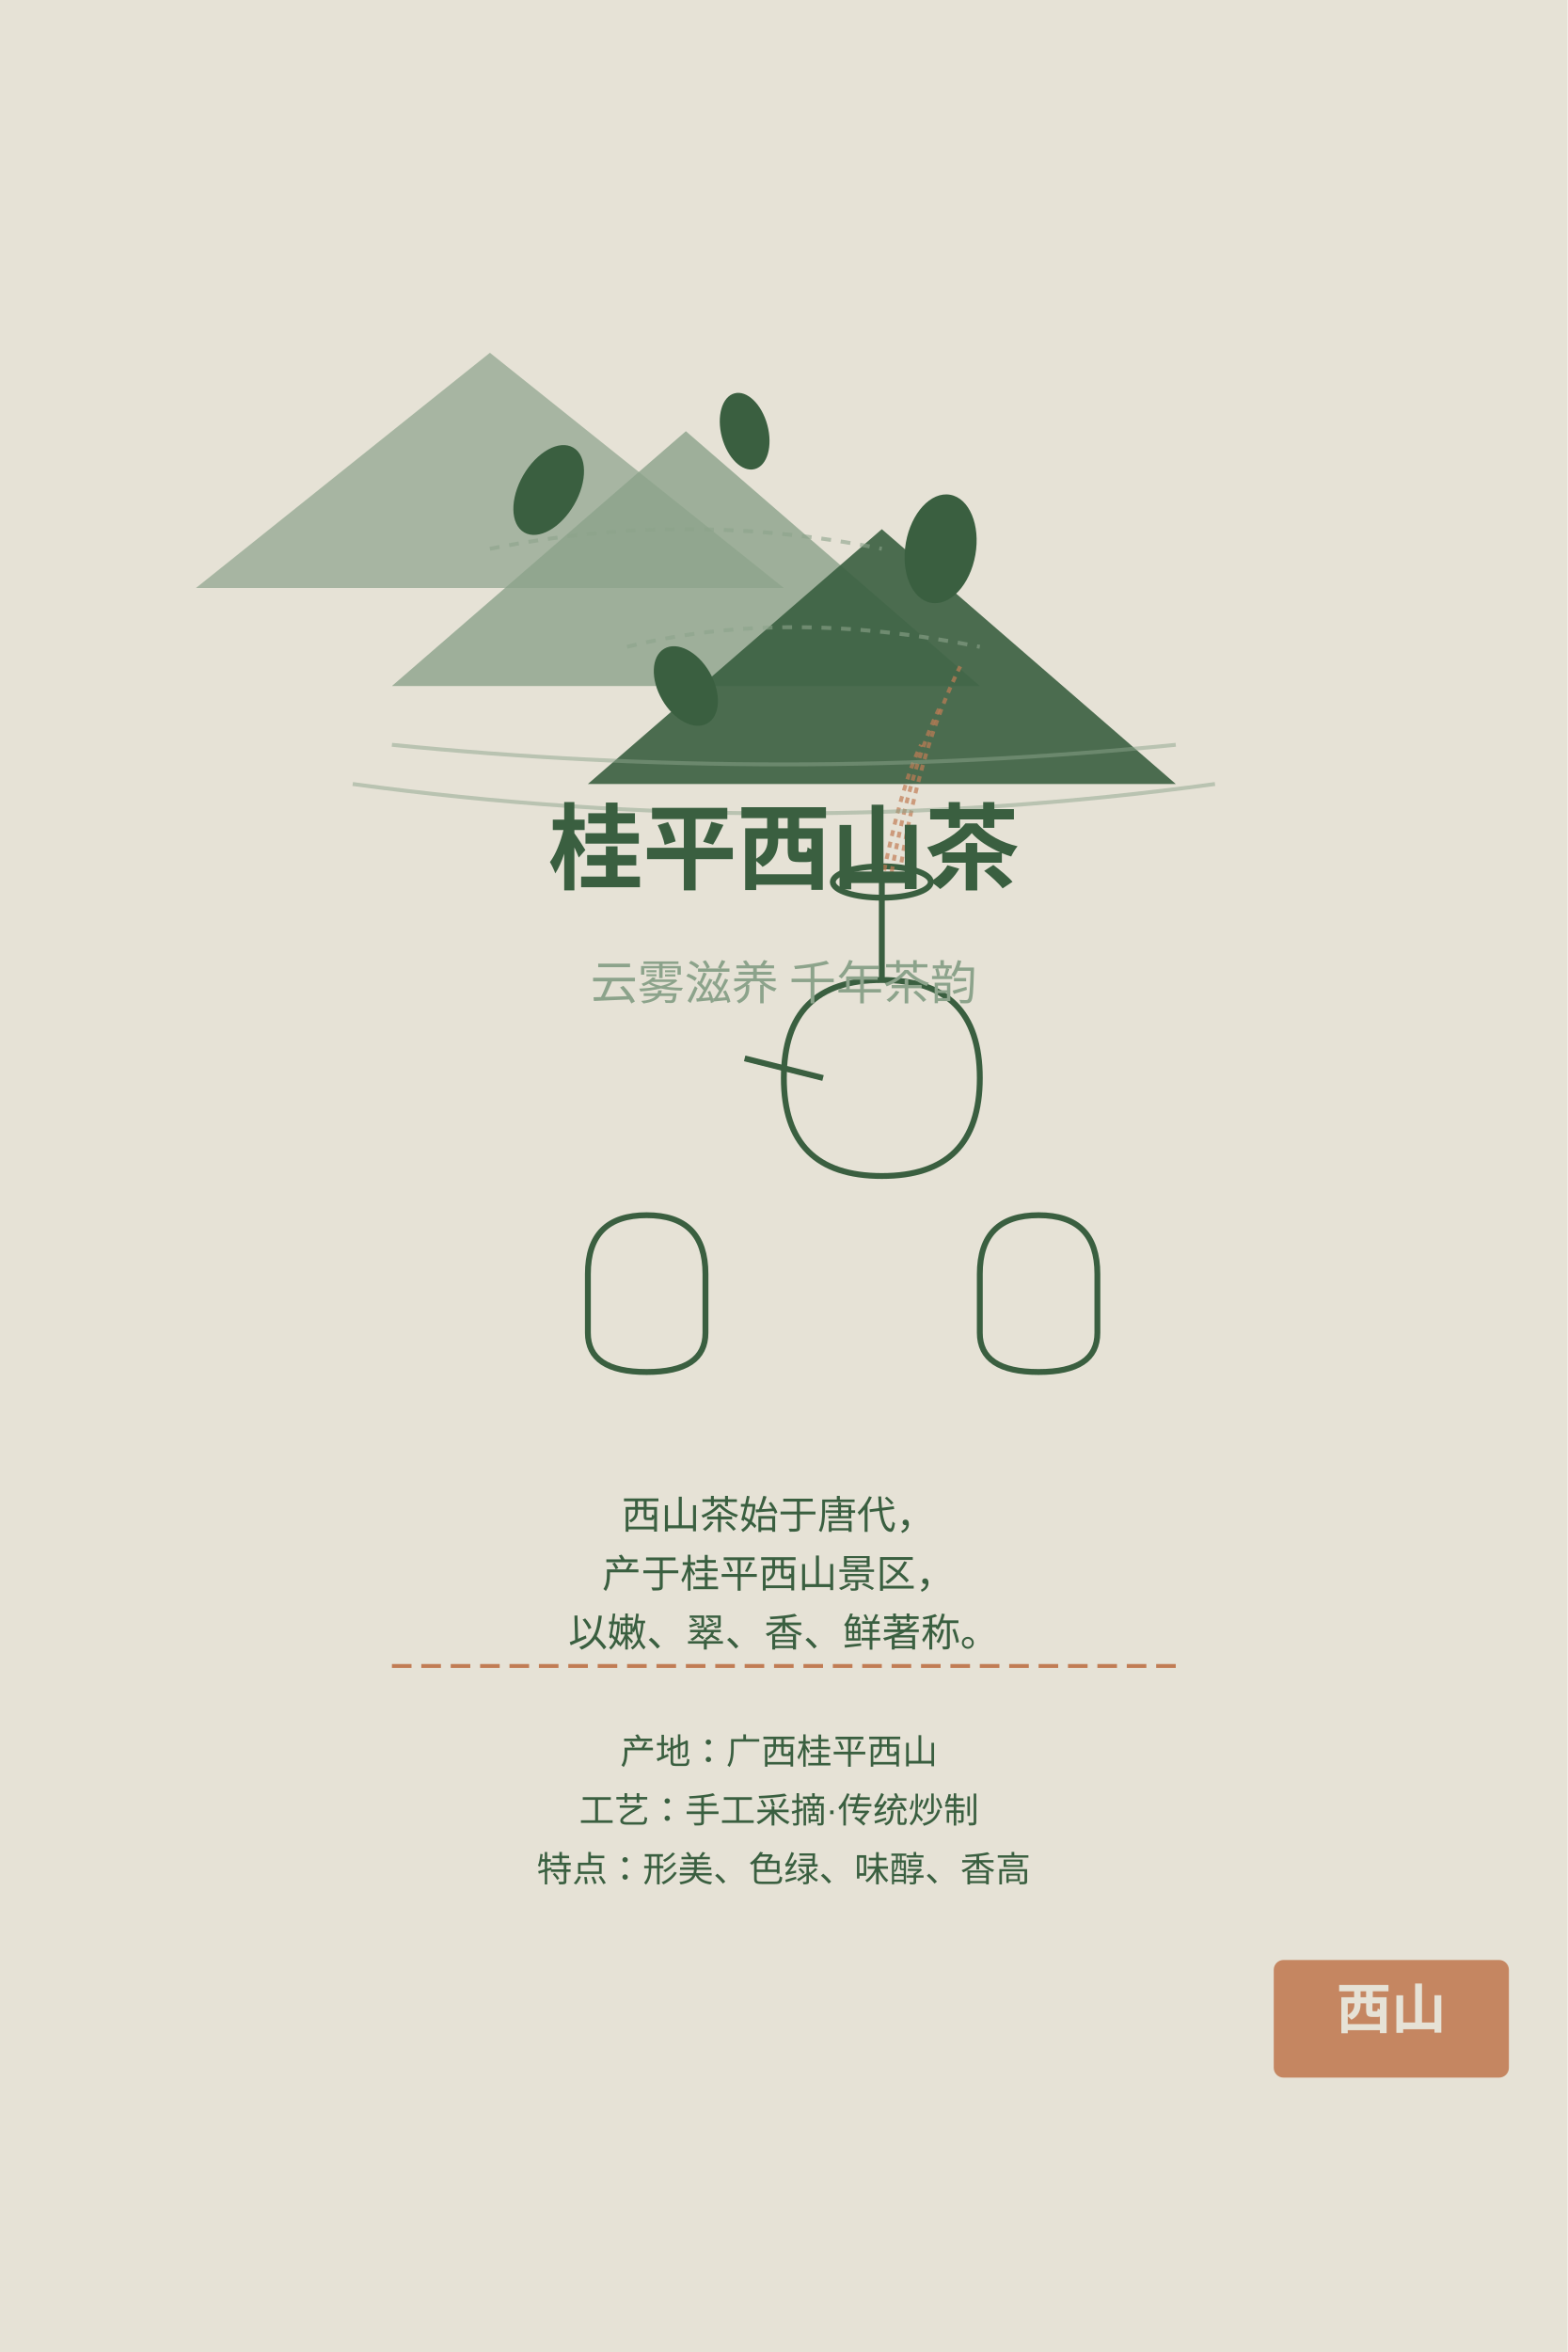
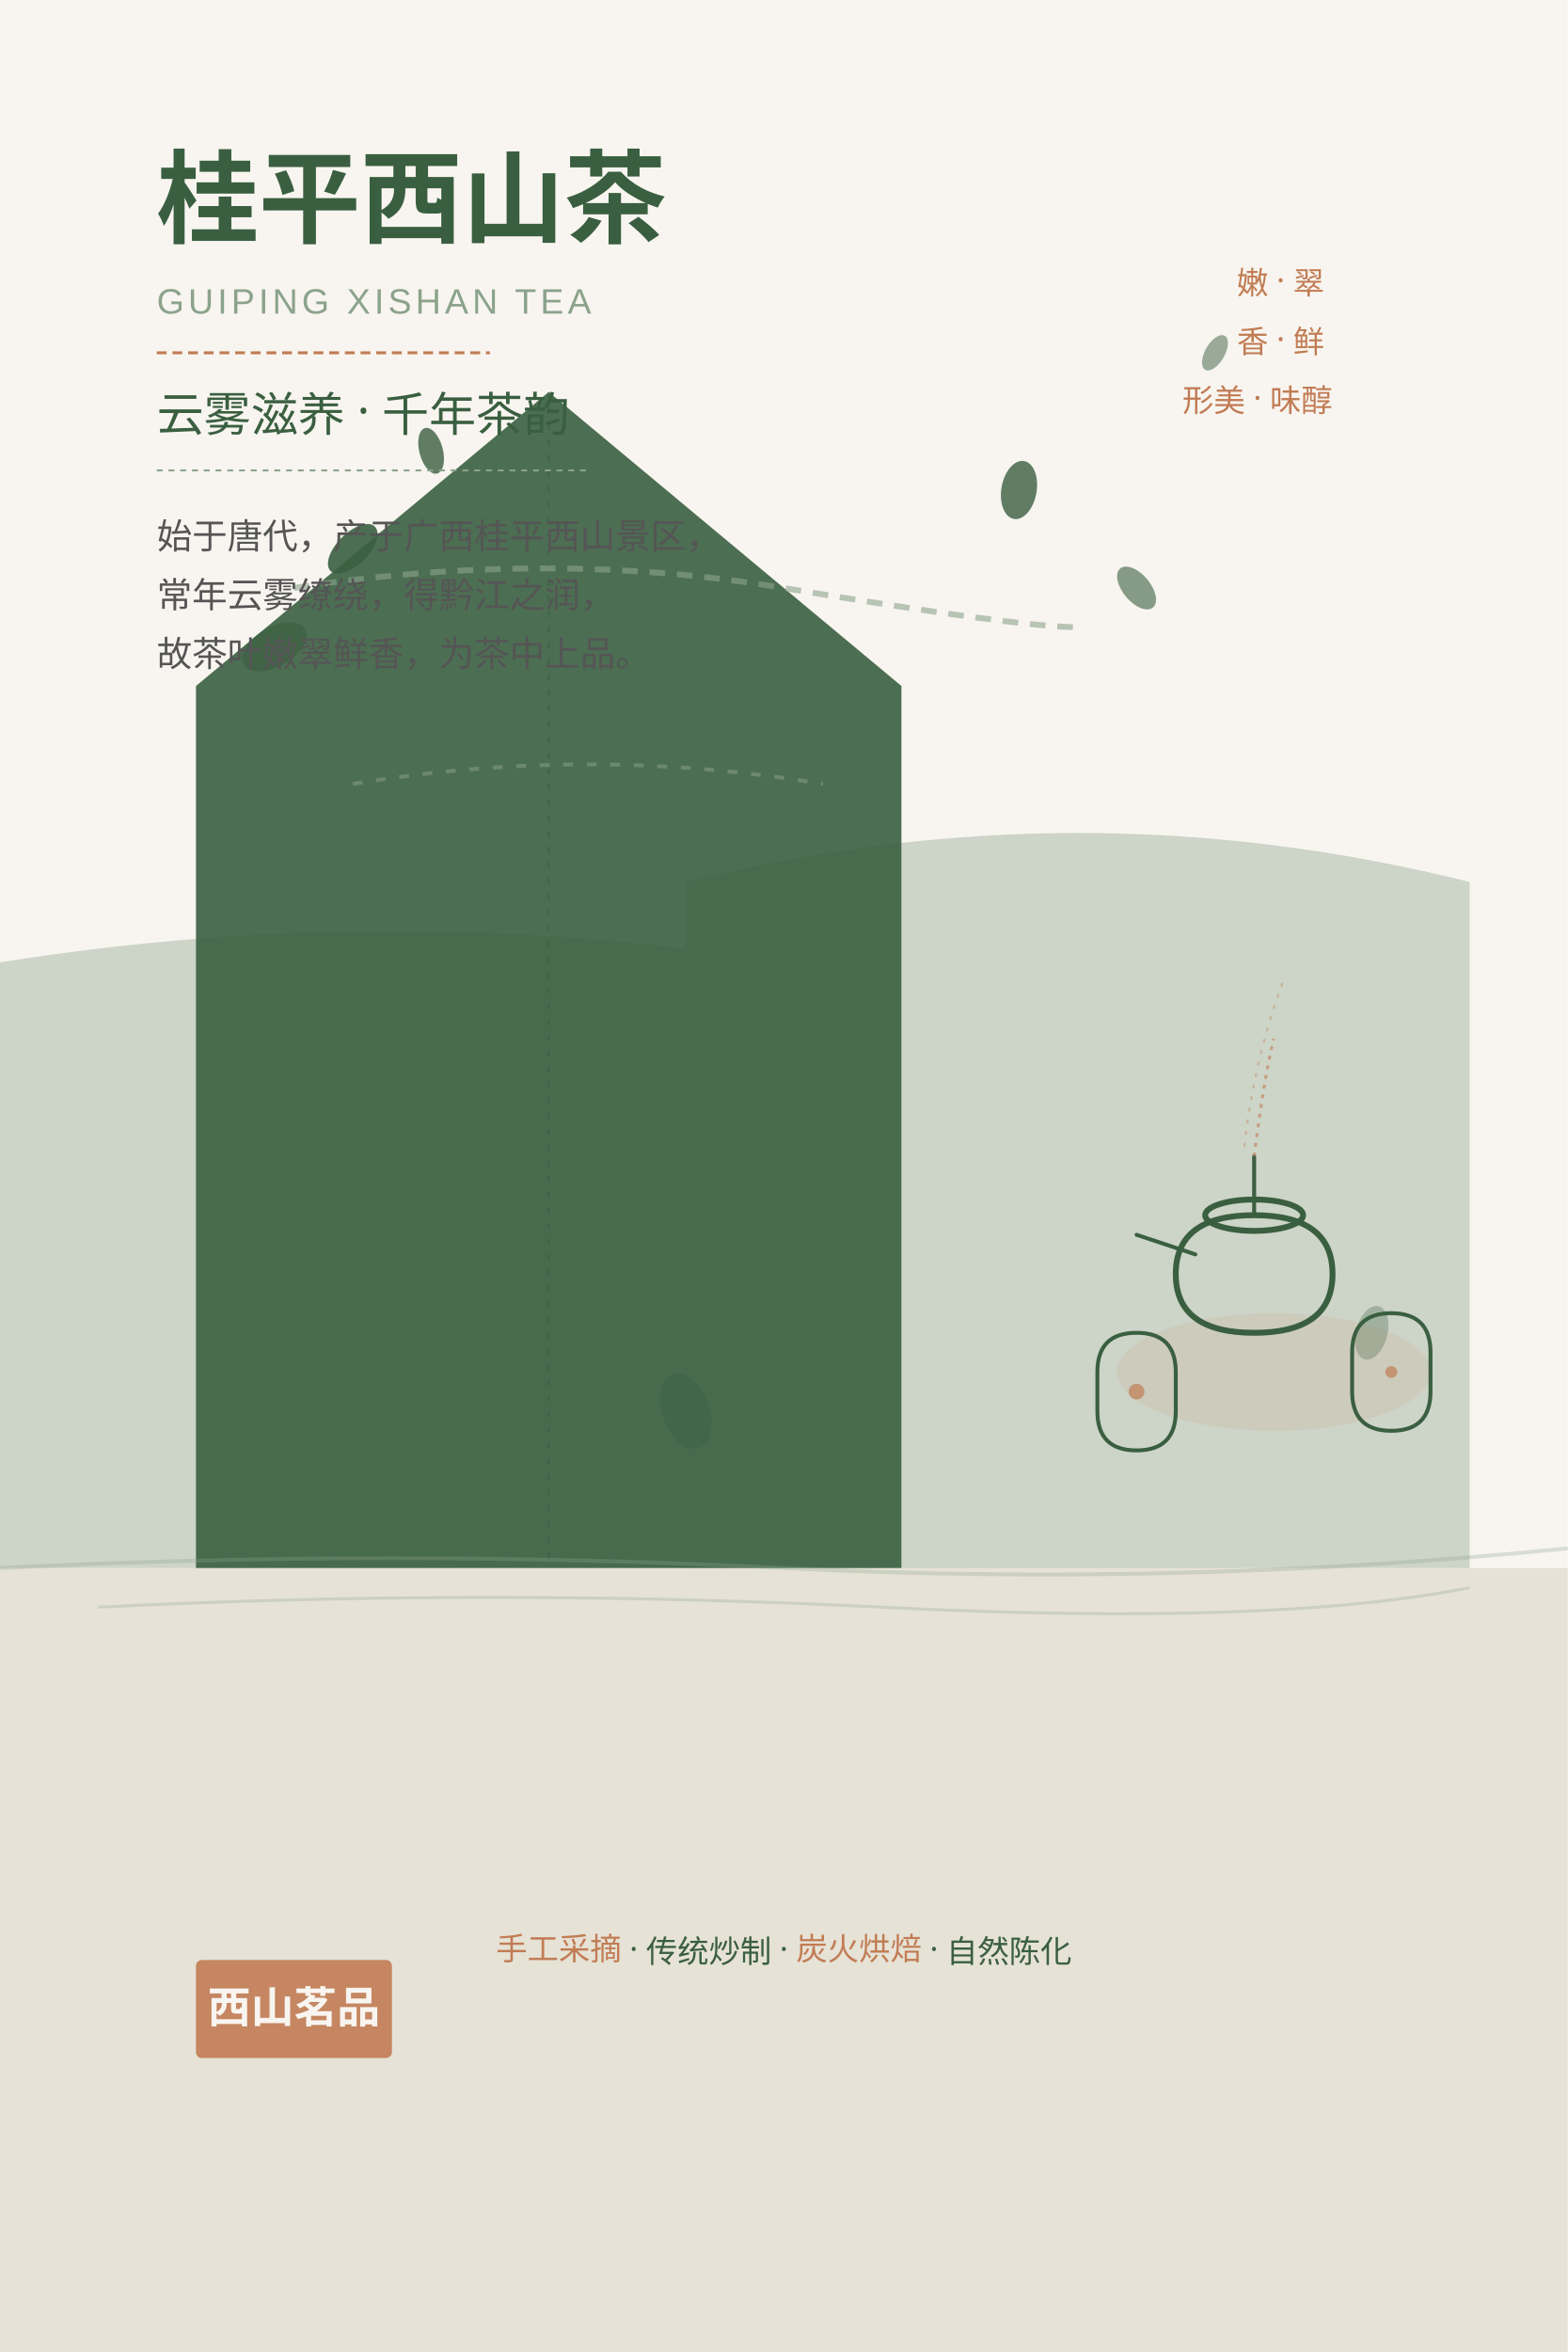
<svg xmlns="http://www.w3.org/2000/svg" width="800" height="1200" viewBox="0 0 800 1200">
-   <rect width="800" height="1200" fill="#E6E2D6" />
-   <path d="M100,300 L250,180 L400,300" fill="#8CA38B" opacity="0.7" />
-   <path d="M200,350 L350,220 L500,350" fill="#8CA38B" opacity="0.8" />
-   <path d="M300,400 L450,270 L600,400" fill="#3A5F40" opacity="0.9" />
-   <path d="M250,280 Q350,260 450,280" stroke="#8CA38B" fill="none" stroke-width="2" stroke-dasharray="5,5" opacity="0.6" />
-   <path d="M320,330 Q400,310 500,330" stroke="#8CA38B" fill="none" stroke-width="2" stroke-dasharray="5,5" opacity="0.6" />
-   <ellipse cx="280" cy="250" rx="15" ry="25" fill="#3A5F40" transform="rotate(30 280 250)" />
-   <ellipse cx="380" cy="220" rx="12" ry="20" fill="#3A5F40" transform="rotate(-15 380 220)" />
-   <ellipse cx="480" cy="280" rx="18" ry="28" fill="#3A5F40" transform="rotate(10 480 280)" />
-   <ellipse cx="350" cy="350" rx="14" ry="22" fill="#3A5F40" transform="rotate(-30 350 350)" />
-   <path d="M400,550 Q400,500 450,500 Q500,500 500,550 Q500,600 450,600 Q400,600 400,550" stroke="#3A5F40" fill="none" stroke-width="3" />
-   <path d="M450,500 L450,450 M420,550 L380,540" stroke="#3A5F40" stroke-width="3" fill="none" />
-   <ellipse cx="450" cy="450" rx="25" ry="8" stroke="#3A5F40" fill="none" stroke-width="3" />
-   <path d="M300,650 Q300,620 330,620 Q360,620 360,650 L360,680 Q360,700 330,700 Q300,700 300,680 Z" stroke="#3A5F40" fill="none" stroke-width="3" />
-   <path d="M500,650 Q500,620 530,620 Q560,620 560,650 L560,680 Q560,700 530,700 Q500,700 500,680 Z" stroke="#3A5F40" fill="none" stroke-width="3" />
-   <path d="M450,450 Q460,400 470,380" stroke="#C17C54" fill="none" stroke-width="2" stroke-dasharray="3,3" opacity="0.7" />
-   <path d="M455,445 Q465,390 480,360" stroke="#C17C54" fill="none" stroke-width="2" stroke-dasharray="3,3" opacity="0.7" />
-   <path d="M460,440 Q470,380 490,340" stroke="#C17C54" fill="none" stroke-width="2" stroke-dasharray="3,3" opacity="0.7" />
-   <path d="M200,380 Q400,400 600,380" stroke="#8CA38B" fill="none" stroke-width="2" opacity="0.5" />
-   <path d="M180,400 Q400,430 620,400" stroke="#8CA38B" fill="none" stroke-width="2" opacity="0.5" />
-   <text x="400" y="450" text-anchor="middle" font-family="Arial" font-size="48" font-weight="bold" fill="#3A5F40">桂平西山茶</text>
-   <text x="400" y="510" text-anchor="middle" font-family="Arial" font-size="24" fill="#8CA38B">云雾滋养 千年茶韵</text>
-   <text x="400" y="780" text-anchor="middle" font-family="Arial" font-size="20" fill="#3A5F40">
-     <tspan x="400" dy="0">西山茶始于唐代，</tspan>
-     <tspan x="400" dy="30">产于桂平西山景区，</tspan>
-     <tspan x="400" dy="30">以嫩、翠、香、鲜著称。</tspan>
-   </text>
-   <line x1="200" y1="850" x2="600" y2="850" stroke="#C17C54" stroke-width="2" stroke-dasharray="10,5" />
-   <text x="400" y="900" text-anchor="middle" font-family="Arial" font-size="18" fill="#3A5F40">
-     <tspan x="400" dy="0">产地：广西桂平西山</tspan>
-     <tspan x="400" dy="30">工艺：手工采摘·传统炒制</tspan>
-     <tspan x="400" dy="30">特点：形美、色绿、味醇、香高</tspan>
-   </text>
-   <rect x="650" y="1000" width="120" height="60" fill="#C17C54" opacity="0.9" rx="5" />
-   <text x="710" y="1035" text-anchor="middle" font-family="Arial" font-size="28" fill="#E6E2D6" font-weight="bold">西山</text>
+   <rect width="800" height="1200" fill="#F8F5F0" />
+   <rect x="0" y="800" width="800" height="400" fill="#E6E2D6" />
+   <g id="distant-mountains" opacity="0.4">
+     <path d="M-50,500 Q200,450 450,500 L450,800 L-50,800 Z" fill="#8CA38B" />
+     <path d="M350,450 Q550,400 750,450 L750,800 L350,800 Z" fill="#8CA38B" />
+   </g>
+   <g id="main-mountains">
+     <path d="M100,350 L280,200 L460,350 L460,800 L100,800 Z" fill="#3A5F40" opacity="0.9" />
+     <path d="M280,200 L280,800" stroke="#2C4B2F" stroke-width="1" stroke-dasharray="3,5" opacity="0.3" />
+     <path d="M150,300 Q280,280 400,300 T550,320" stroke="#8CA38B" stroke-width="3" fill="none" stroke-dasharray="8,6" opacity="0.6" />
+     <path d="M180,400 Q300,380 420,400" stroke="#8CA38B" stroke-width="2" fill="none" stroke-dasharray="5,7" opacity="0.5" />
+   </g>
+   <g id="floating-leaves">
+     <ellipse cx="180" cy="280" rx="8" ry="16" fill="#3A5F40" opacity="0.9" transform="rotate(45 180 280)" />
+     <ellipse cx="220" cy="230" rx="6" ry="12" fill="#3A5F40" opacity="0.8" transform="rotate(-15 220 230)" />
+     <ellipse cx="140" cy="330" rx="10" ry="18" fill="#3A5F40" opacity="0.7" transform="rotate(60 140 330)" />
+     <ellipse cx="520" cy="250" rx="9" ry="15" fill="#3A5F40" opacity="0.8" transform="rotate(10 520 250)" />
+     <ellipse cx="580" cy="300" rx="7" ry="13" fill="#3A5F40" opacity="0.6" transform="rotate(-40 580 300)" />
+     <ellipse cx="620" cy="180" rx="5" ry="10" fill="#3A5F40" opacity="0.5" transform="rotate(30 620 180)" />
+     <ellipse cx="350" cy="720" rx="12" ry="20" fill="#3A5F40" opacity="0.4" transform="rotate(-20 350 720)" />
+     <ellipse cx="700" cy="680" rx="8" ry="14" fill="#3A5F40" opacity="0.3" transform="rotate(15 700 680)" />
+   </g>
+   <g id="tea-set-group">
+     <ellipse cx="650" cy="700" rx="80" ry="30" fill="#C17C54" opacity="0.1" />
+     <path d="M600,650 Q600,620 640,620 Q680,620 680,650 Q680,680 640,680 Q600,680 600,650" stroke="#3A5F40" stroke-width="3" fill="none" stroke-linecap="round" />
+     <ellipse cx="640" cy="620" rx="25" ry="8" stroke="#3A5F40" stroke-width="3" fill="none" />
+     <path d="M640,620 L640,590 M610,640 L580,630" stroke="#3A5F40" stroke-width="2" stroke-linecap="round" />
+     <path d="M560,700 Q560,680 580,680 Q600,680 600,700 L600,720 Q600,740 580,740 Q560,740 560,720 Z" stroke="#3A5F40" stroke-width="2" fill="none" />
+     <path d="M690,690 Q690,670 710,670 Q730,670 730,690 L730,710 Q730,730 710,730 Q690,730 690,710 Z" stroke="#3A5F40" stroke-width="2" fill="none" />
+     <circle cx="580" cy="710" r="4" fill="#C17C54" opacity="0.7" />
+     <circle cx="710" cy="700" r="3" fill="#C17C54" opacity="0.7" />
+     <path d="M640,590 Q645,550 650,530" stroke="#C17C54" stroke-width="1.5" fill="none" stroke-dasharray="2,3" opacity="0.6" />
+     <path d="M635,585 Q640,540 655,500" stroke="#C17C54" stroke-width="1" fill="none" stroke-dasharray="2,4" opacity="0.4" />
+   </g>
+   <g id="water-ripples" opacity="0.3">
+     <path d="M0,800 Q200,790 400,800 T800,790" stroke="#8CA38B" stroke-width="2" fill="none" />
+     <path d="M50,820 Q250,810 450,820 T750,810" stroke="#8CA38B" stroke-width="1.5" fill="none" />
+   </g>
+   <g id="typography">
+     <text x="80" y="120" font-family="'Microsoft YaHei', sans-serif" font-size="52" font-weight="bold" fill="#3A5F40">
+       桂平西山茶
+     </text>
+     <text x="80" y="160" font-family="Arial, sans-serif" font-size="18" fill="#8CA38B" letter-spacing="2">
+       GUIPING XISHAN TEA
+     </text>
+     <text x="680" y="150" font-family="'Microsoft YaHei', sans-serif" font-size="16" fill="#C17C54" text-anchor="end">
+       <tspan x="680" dy="0">嫩 · 翠</tspan>
+       <tspan x="680" dy="30">香 · 鲜</tspan>
+       <tspan x="680" dy="30">形美 · 味醇</tspan>
+     </text>
+     <text x="80" y="220" font-family="'Microsoft YaHei', sans-serif" font-size="24" fill="#3A5F40" font-weight="500">
+       云雾滋养 · 千年茶韵
+     </text>
+     <text x="80" y="280" font-family="'Microsoft YaHei', sans-serif" font-size="18" fill="#555" line-height="1.8">
+       <tspan x="80" dy="0">始于唐代，产于广西桂平西山景区，</tspan>
+       <tspan x="80" dy="30">常年云雾缭绕，得黔江之润，</tspan>
+       <tspan x="80" dy="30">故茶叶嫩翠鲜香，为茶中上品。</tspan>
+     </text>
+     <text x="400" y="1000" font-family="'Microsoft YaHei', sans-serif" font-size="16" fill="#3A5F40" text-anchor="middle">
+       <tspan fill="#C17C54">手工采摘</tspan> · 传统炒制 · <tspan fill="#C17C54">炭火烘焙</tspan> · 自然陈化
+     </text>
+     <g id="seal" transform="translate(100, 1000)">
+       <rect x="0" y="0" width="100" height="50" fill="#C17C54" opacity="0.9" rx="3" />
+       <text x="50" y="32" font-family="'Microsoft YaHei', serif" font-size="22" fill="#F8F5F0" text-anchor="middle" font-weight="bold">西山茗品</text>
+     </g>
+     <line x1="80" y1="180" x2="250" y2="180" stroke="#C17C54" stroke-width="1.5" stroke-dasharray="5,3" />
+     <line x1="80" y1="240" x2="300" y2="240" stroke="#8CA38B" stroke-width="1" stroke-dasharray="3,3" />
+   </g>
</svg>
